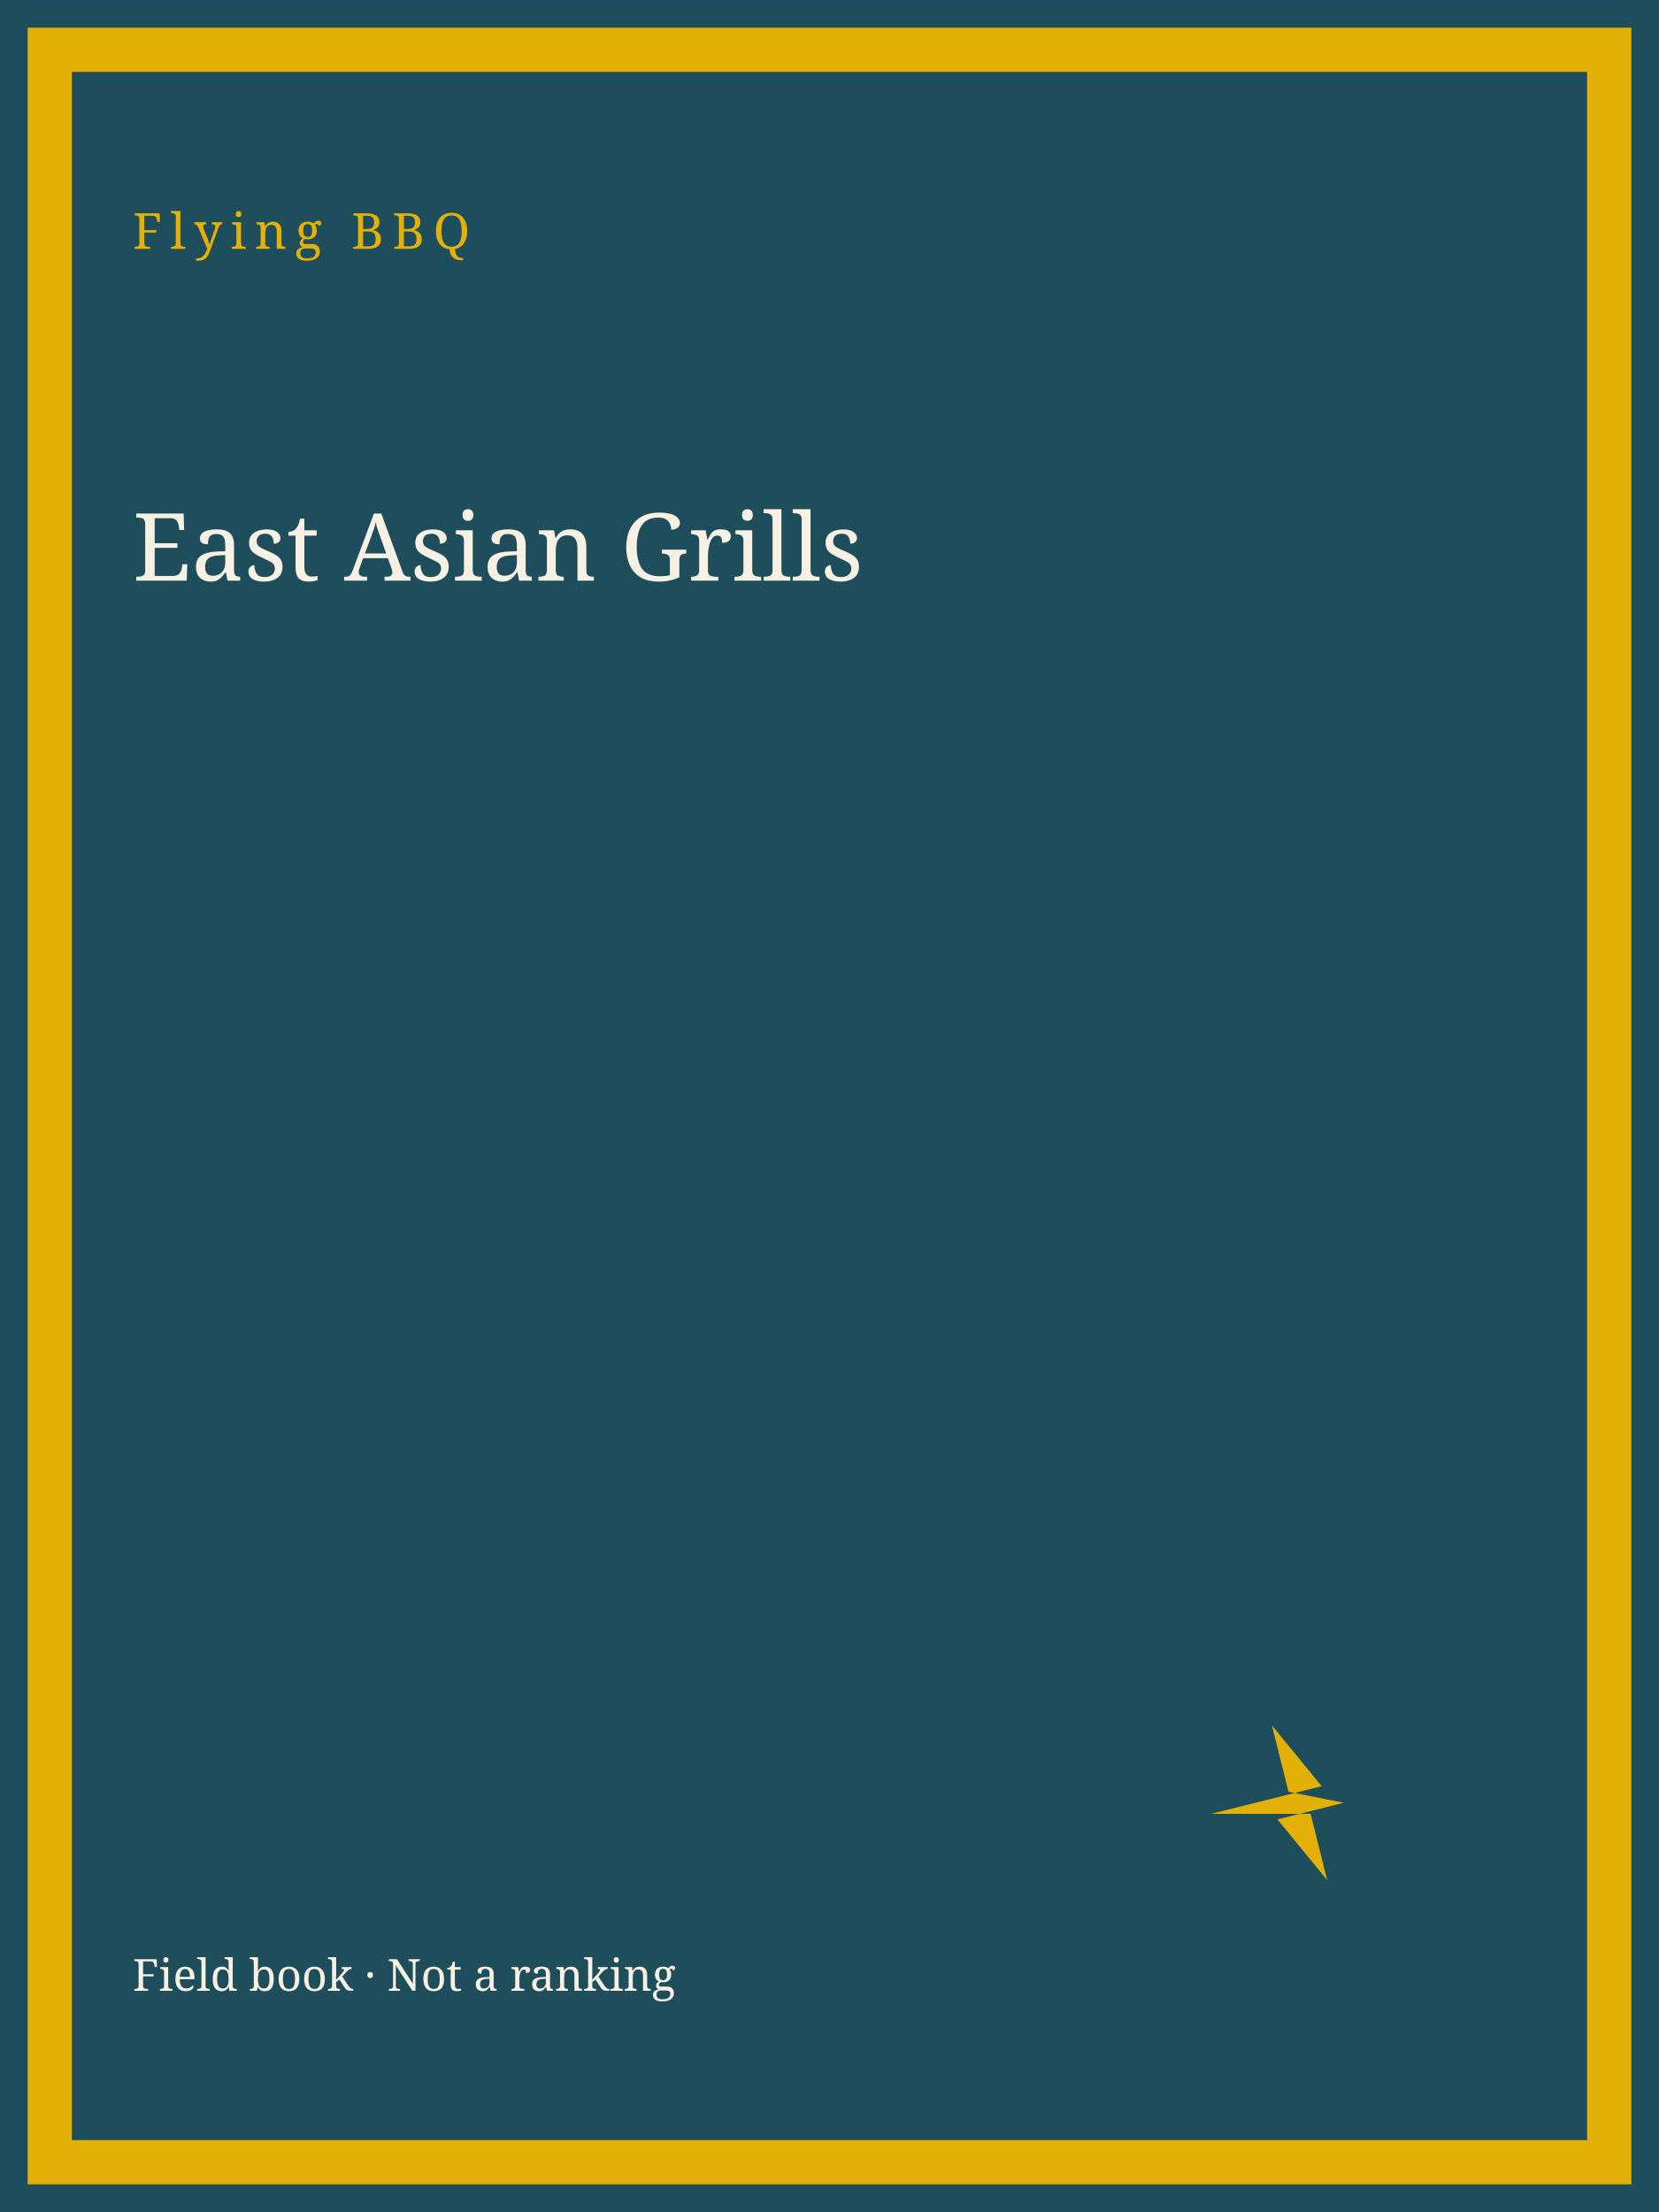
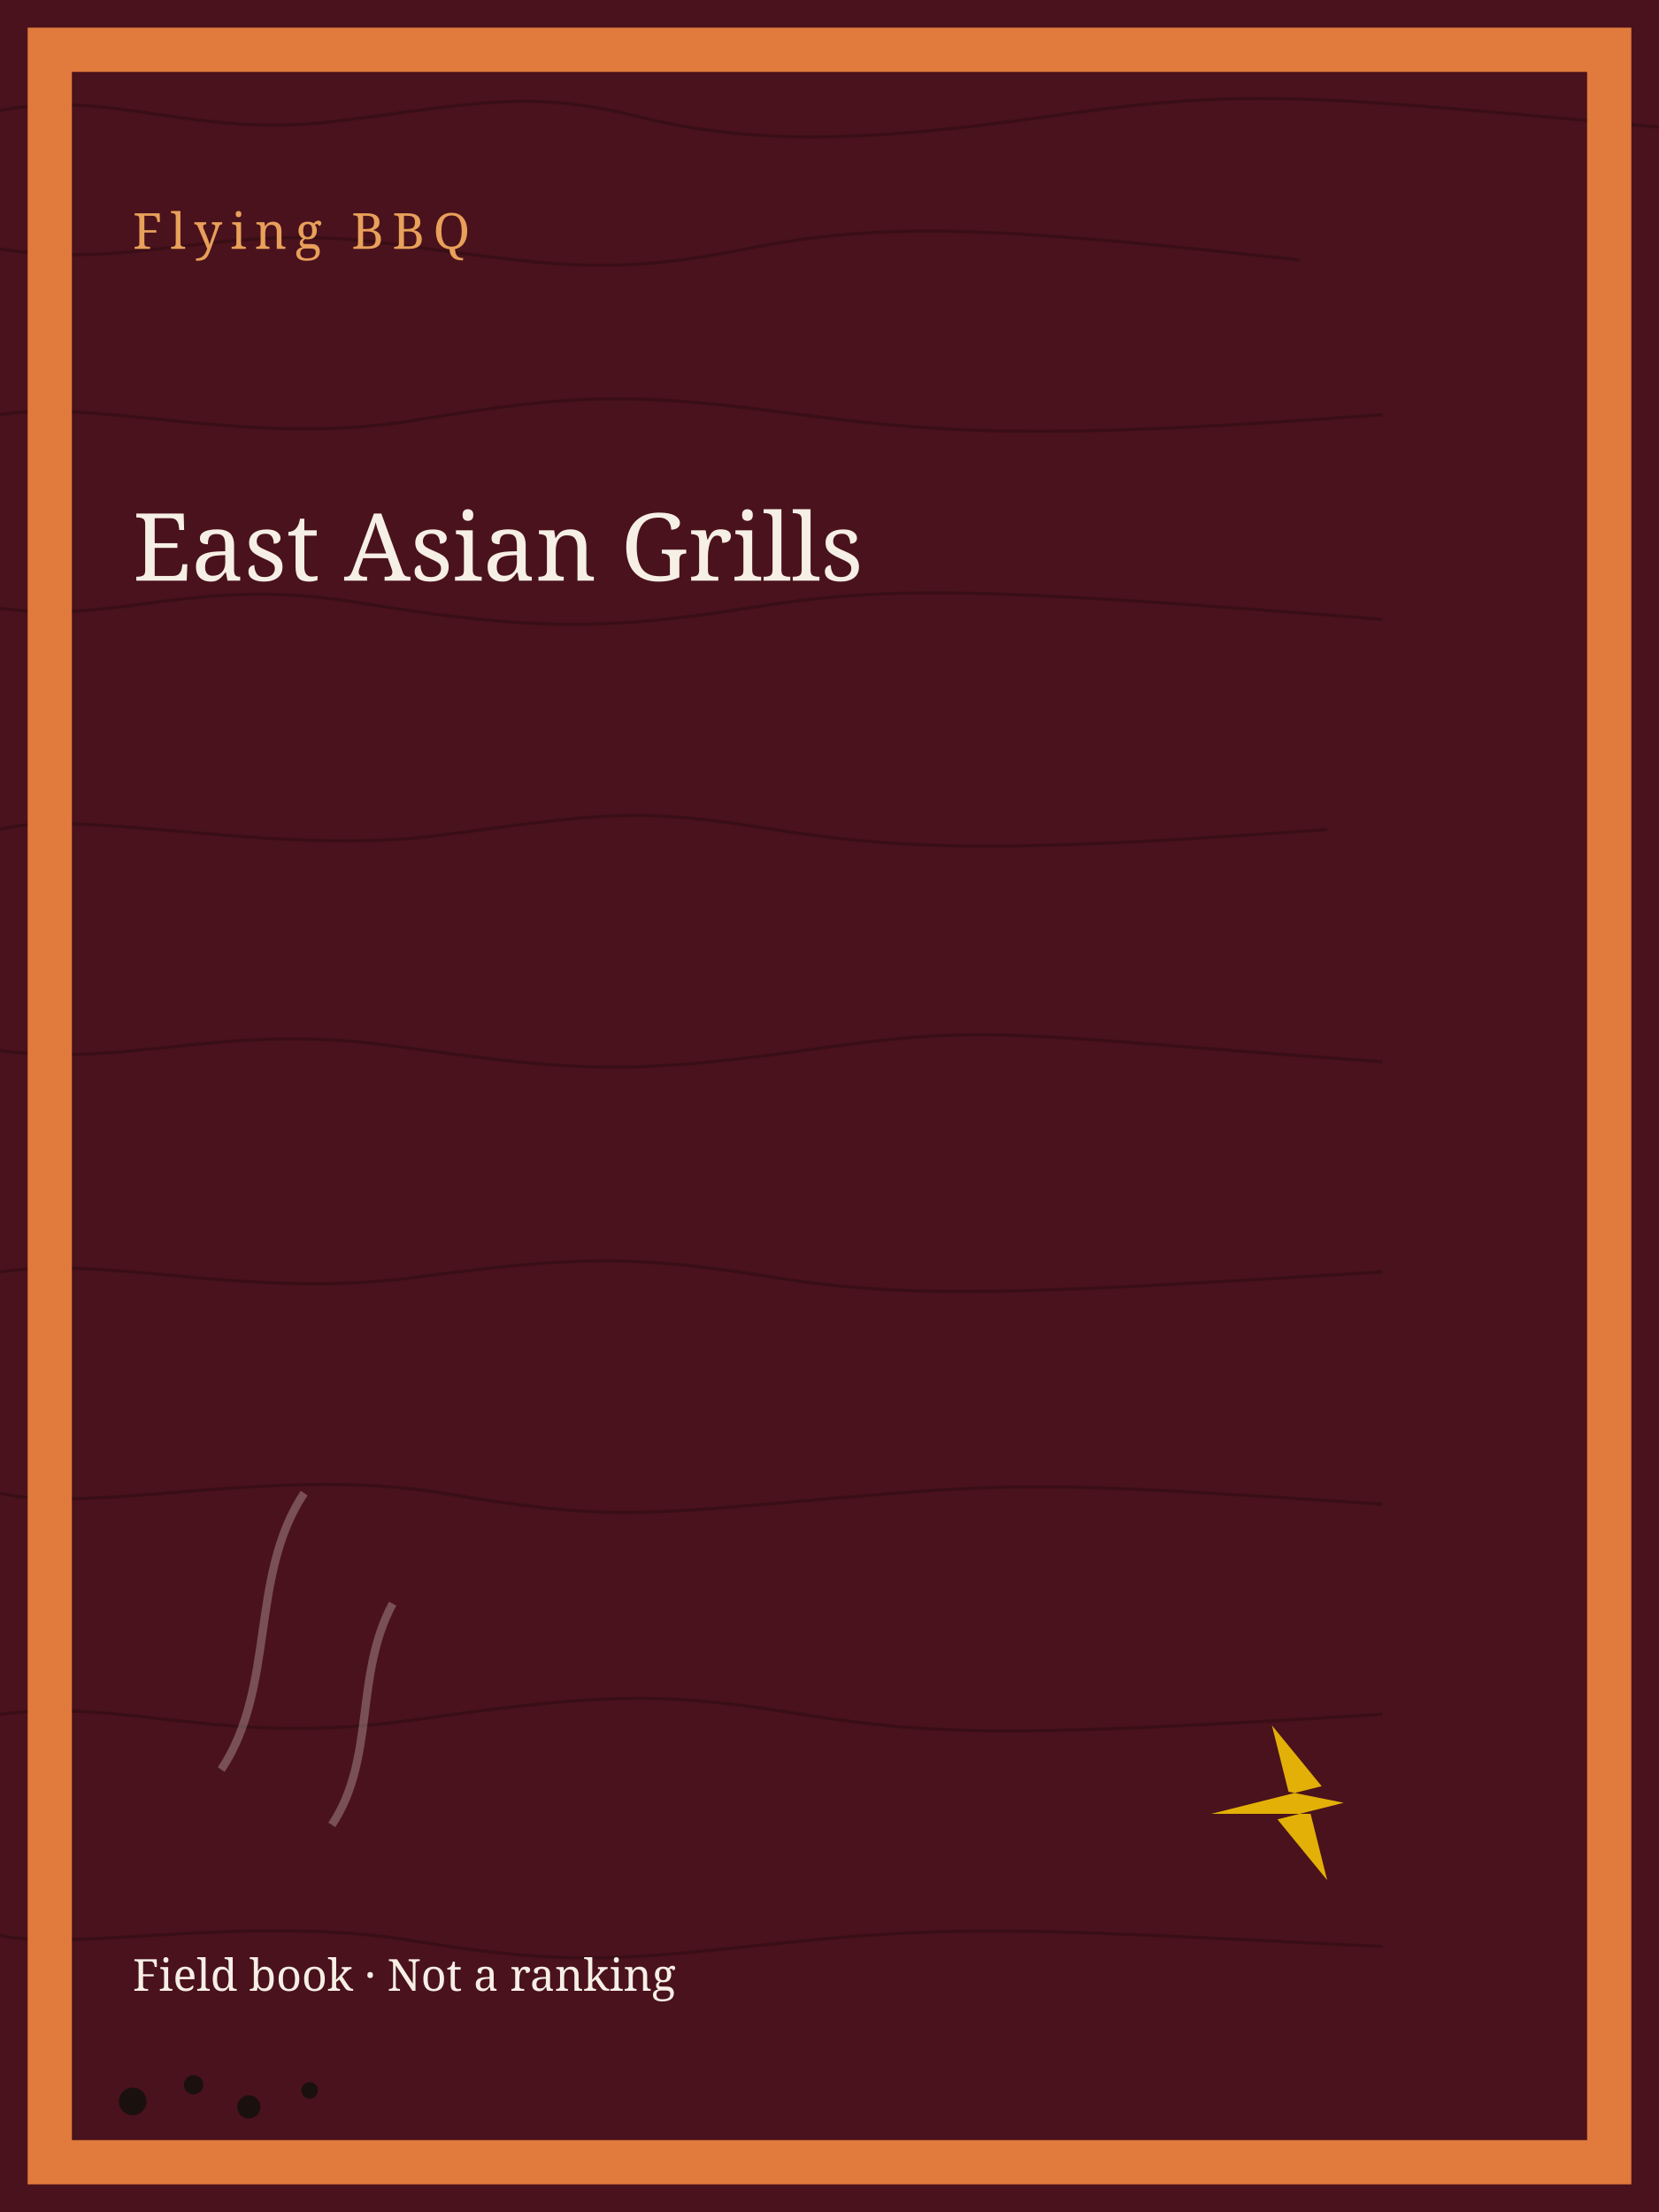
<svg xmlns="http://www.w3.org/2000/svg" viewBox="0 0 600 800">
-   <rect width="600" height="800" fill="#1e4d5c" />
-   <rect x="18" y="18" width="564" height="764" fill="none" stroke="#e2b007" stroke-width="16" />
-   <text x="48" y="90" fill="#e2b007" font-family="Georgia, serif" font-size="18" letter-spacing="3">Flying BBQ</text>
-   <text x="48" y="210" fill="#f7f1e4" font-family="Georgia, serif" font-size="34">East Asian Grills</text>
+   <rect width="600" height="800" fill="#4a121c" />
+   <g fill="none" stroke="#2a0a10" stroke-width="1.2" opacity="0.5">
+     <path d="M0 40c40-8 70 10 120 4s70-12 110-2 80 10 150 0 90-8 220 4" />
+     <path d="M0 90c50 8 80-10 140-2s80 12 130 2 90-8 200 4" />
+     <path d="M0 150c36-6 90 12 150 2s80-10 140-2 100 8 210 0" />
+     <path d="M0 220c44 6 70-12 130-2s90 10 140 2 80-8 230 4" />
+     <path d="M0 300c30-8 100 10 160 2s70-10 120-2 90 8 200 0" />
+     <path d="M0 380c48 6 80-10 140-2s80 12 150 2 70-6 210 4" />
+     <path d="M0 460c40-6 90 10 150 2s80-8 130 0 90 6 220-2" />
+     <path d="M0 540c32 8 100-10 160 0s70 8 140 2 80-6 200 2" />
+     <path d="M0 620c46-6 80 12 150 2s90-10 140-2 80 8 210 0" />
+     <path d="M0 700c28 6 90-8 150 2s80 6 140 0 90-4 210 2" />
+   </g>
+   <g fill="#1a100e">
+     <circle cx="48" cy="760" r="5" />
+     <circle cx="70" cy="754" r="3.5" />
+     <circle cx="90" cy="762" r="4.2" />
+     <circle cx="112" cy="756" r="3" />
+   </g>
+   <g fill="none" stroke="#f6efe6" stroke-width="3" opacity="0.28">
+     <path d="M80 640c20-30 10-70 30-100" />
+     <path d="M120 660c16-24 8-54 22-80" />
+   </g>
+   <rect x="18" y="18" width="564" height="764" fill="none" stroke="#e07a3d" stroke-width="16" />
+   <text x="48" y="90" fill="#e8a05a" font-family="Georgia, serif" font-size="18" letter-spacing="3">Flying BBQ</text>
+   <text x="48" y="210" fill="#f6efe6" font-family="Georgia, serif" font-size="34">East Asian Grills</text>
  <g transform="translate(430, 620)">
    <path d="M8 36l40-10-18-22 6 24 20 4-24 6 18 22-6-24z" fill="#e2b007" />
  </g>
-   <text x="48" y="720" fill="#f7f1e4" font-family="Georgia, serif" font-size="16">Field book · Not a ranking</text>
+   <text x="48" y="720" fill="#f6efe6" font-family="Georgia, serif" font-size="16">Field book · Not a ranking</text>
</svg>
